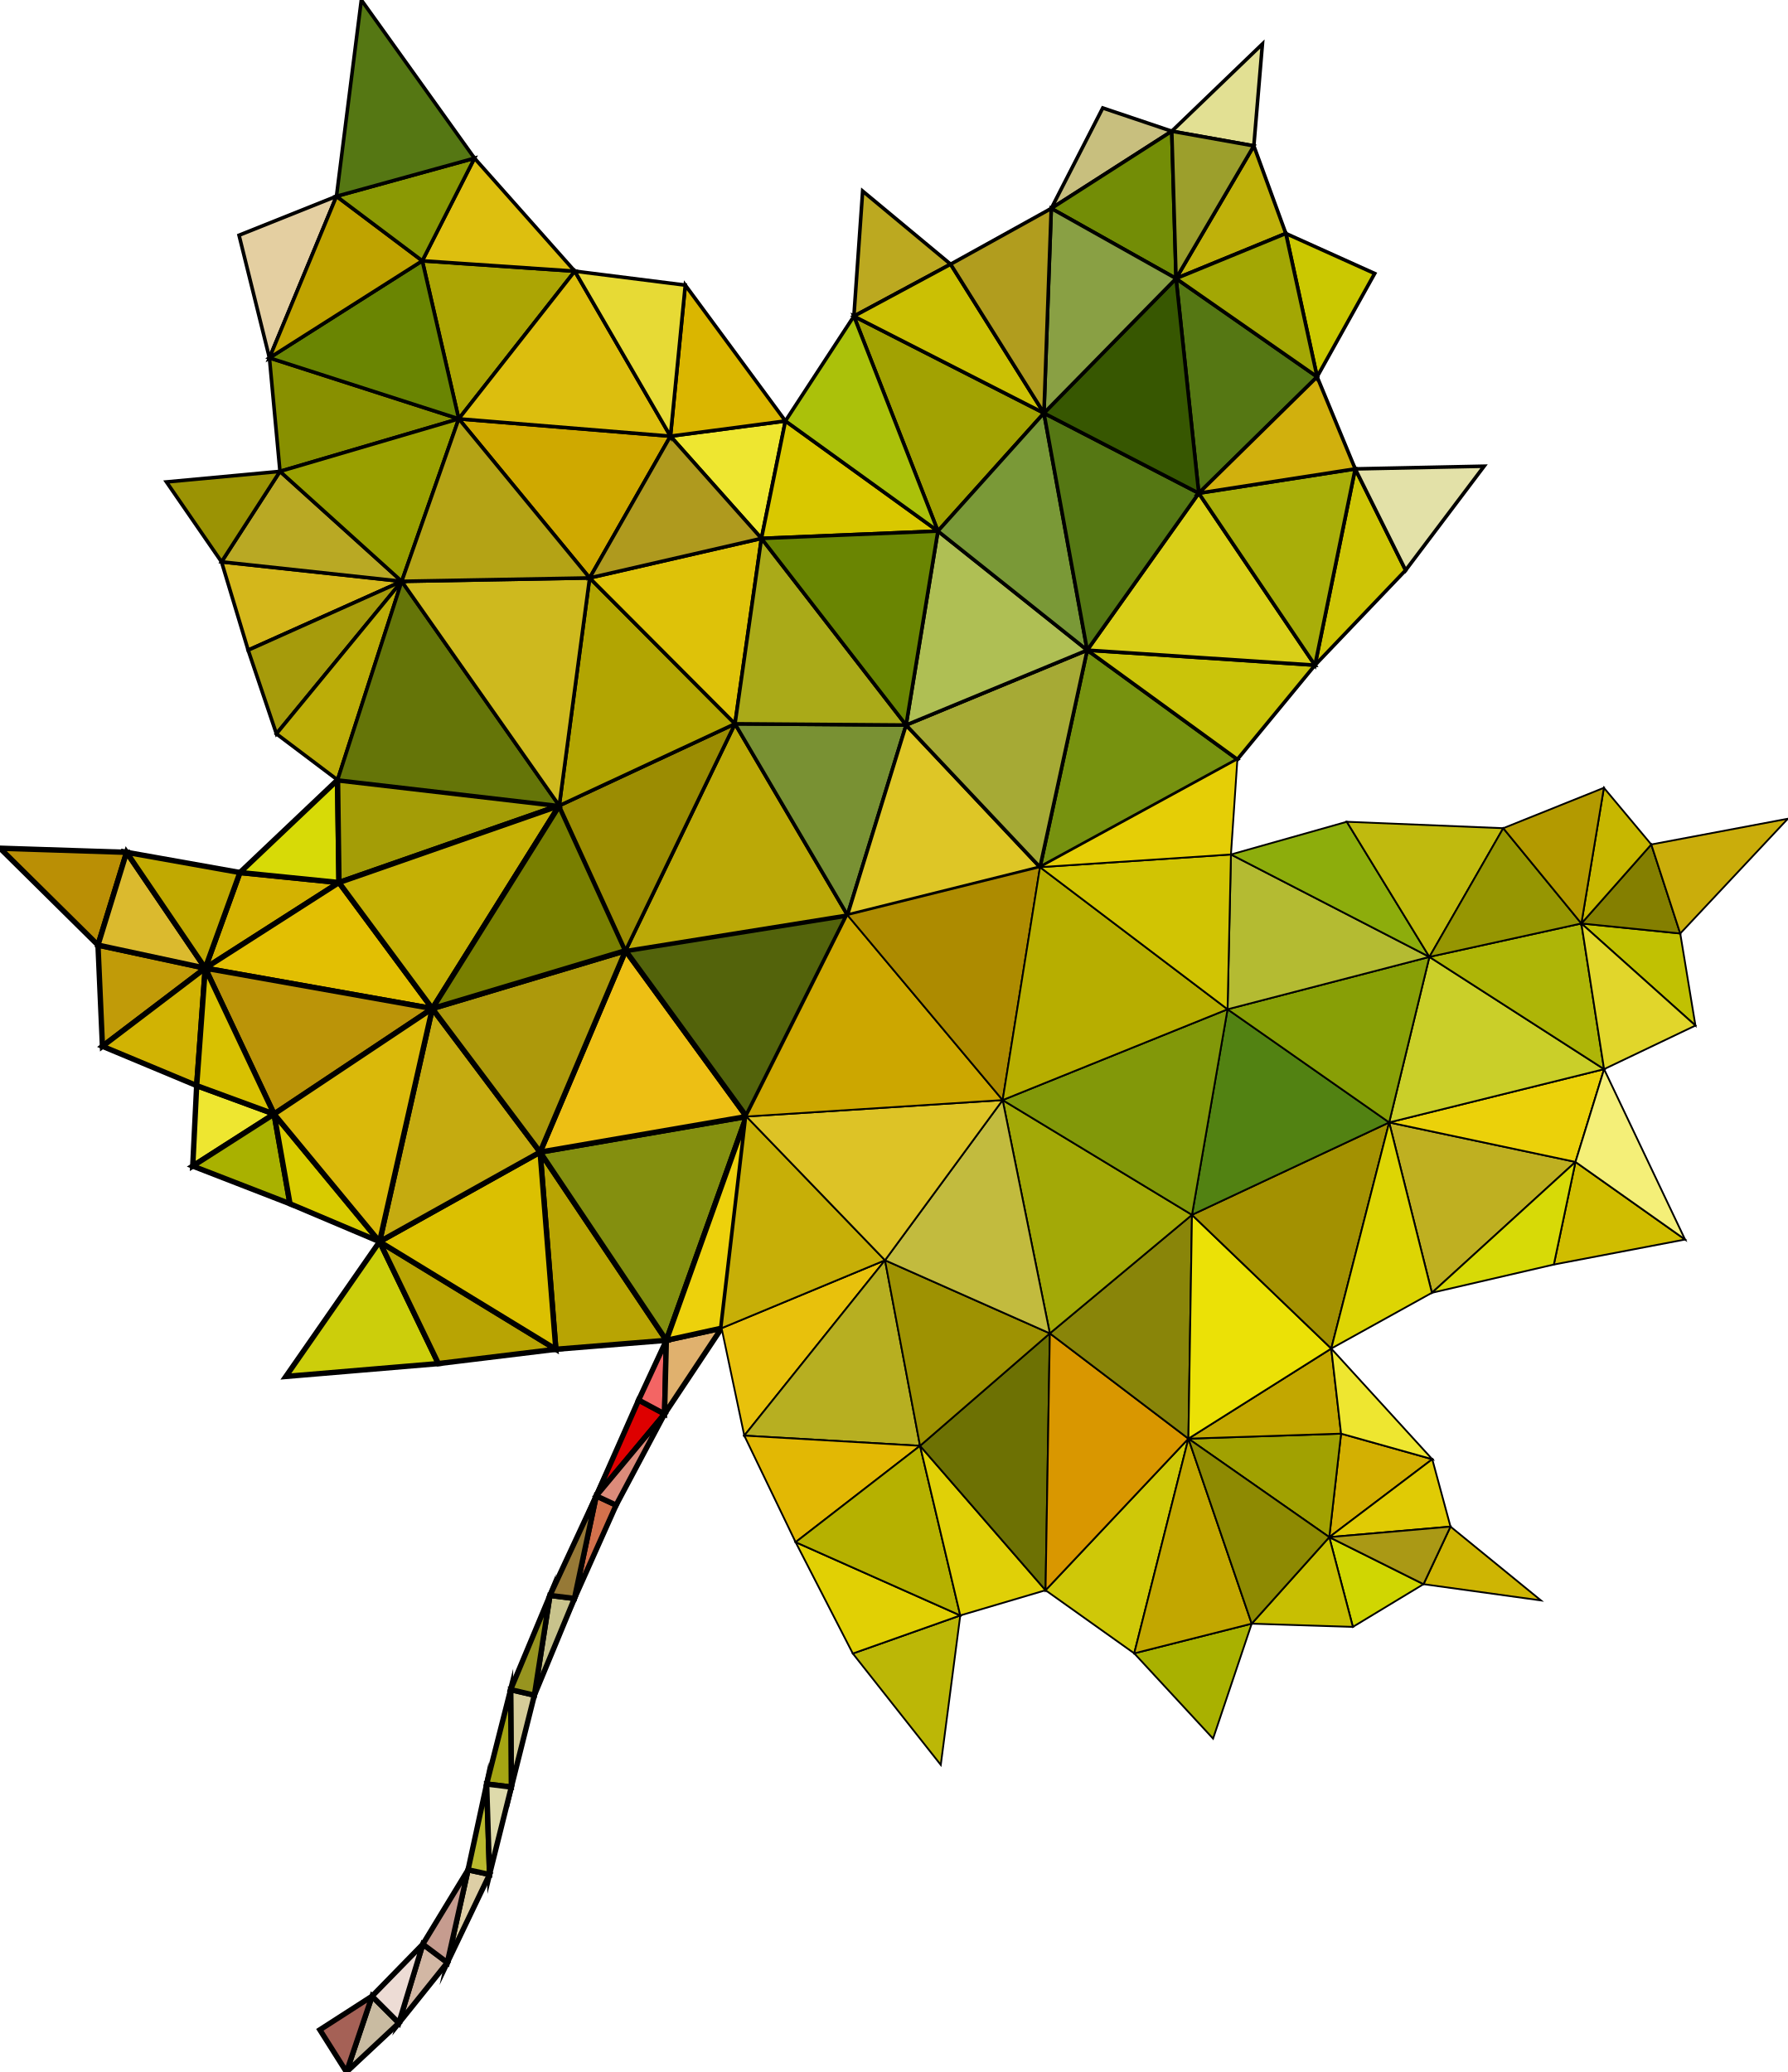
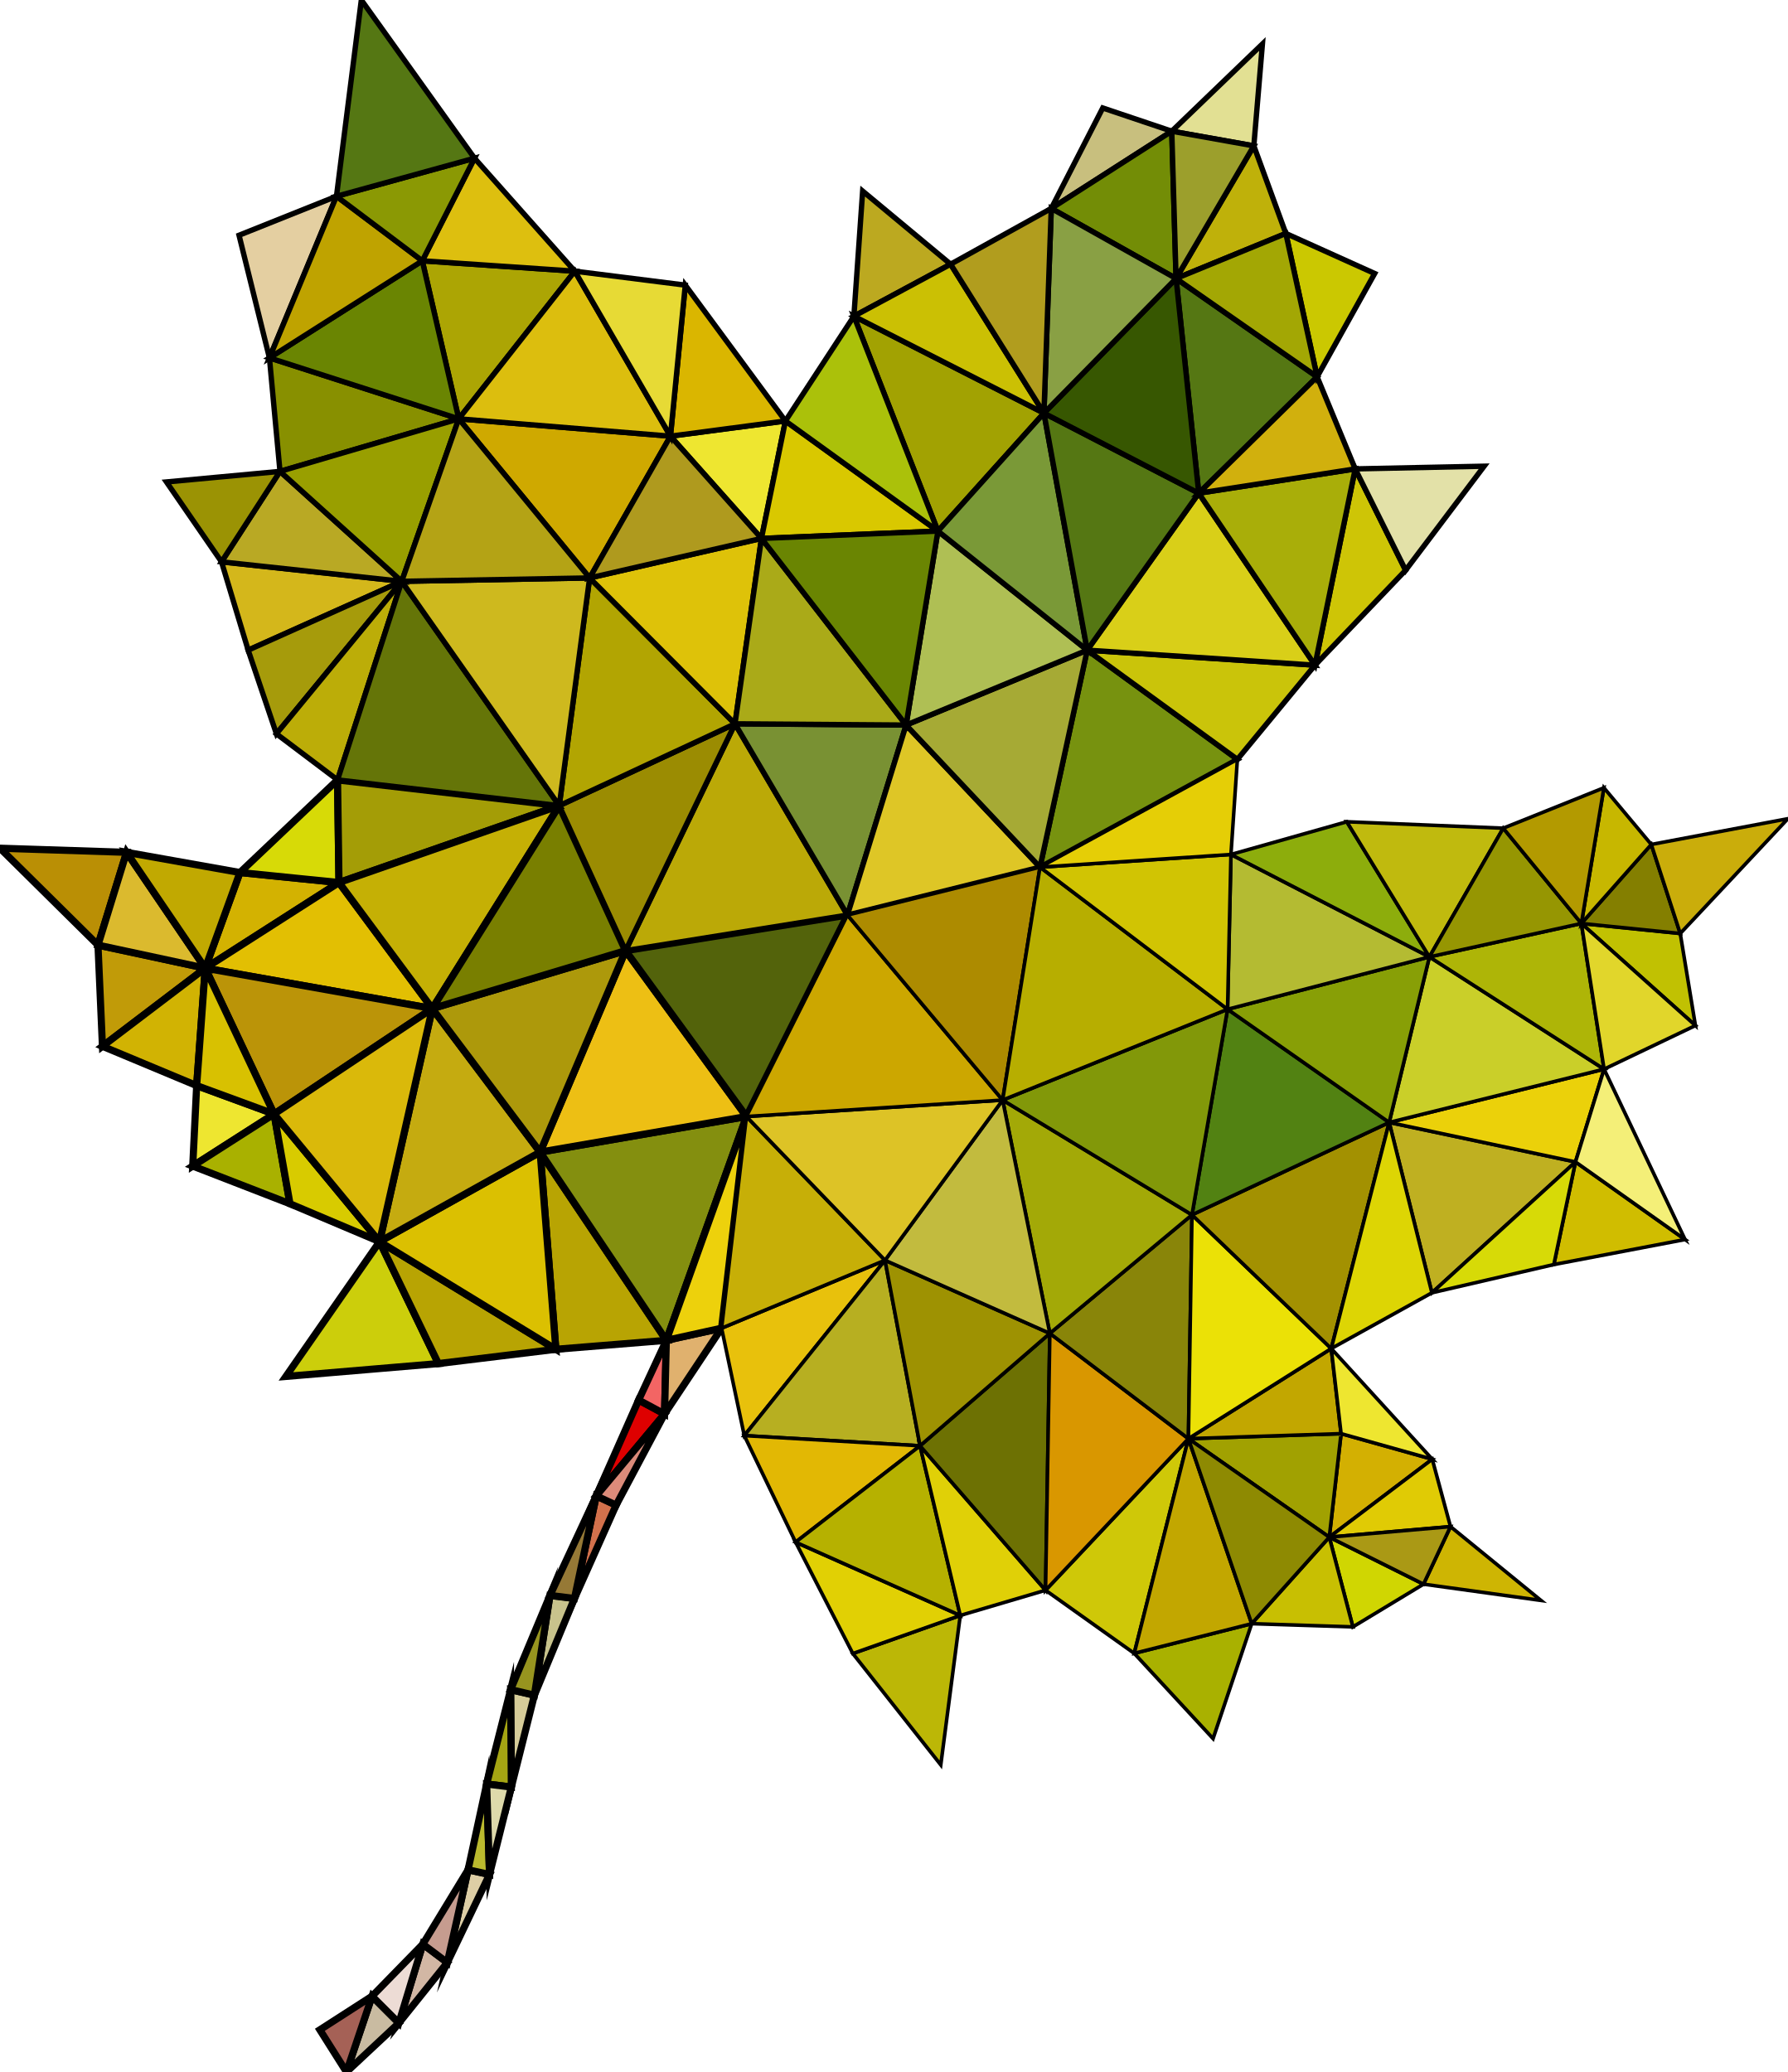
<svg xmlns="http://www.w3.org/2000/svg" version="1.1" baseProfile="tiny" id="图层_1" x="0px" y="0px" viewBox="0 0 1000 1159.1" xml:space="preserve">
  <g>
-     <polygon fill="#D6CC99" stroke="#000000" stroke-width="3" stroke-miterlimit="10" points="286,999.7 298.9,948.3 285.6,945.2  " />
-     <polygon fill="#C9BBA1" stroke="#000000" stroke-width="3" stroke-miterlimit="10" points="193.8,1159.1 223.1,1131.7    208.1,1116.7  " />
-     <polygon fill="#A56156" stroke="#000000" stroke-width="3" stroke-miterlimit="10" points="178.9,1135.5 193.8,1159.1    208.1,1116.7  " />
-     <polygon fill="#D2B7A4" stroke="#000000" stroke-width="3" stroke-miterlimit="10" points="223.1,1131.7 250.2,1097.9    236.5,1087.6  " />
-     <polygon fill="#EDDCD5" stroke="#000000" stroke-width="3" stroke-miterlimit="10" points="208.1,1116.7 223.1,1131.7    236.5,1087.6  " />
-     <polygon fill="#DDCEA5" stroke="#000000" stroke-width="3" stroke-miterlimit="10" points="250.2,1097.9 273.8,1048.6 261.8,1046     " />
-     <polygon fill="#A5A513" stroke="#000000" stroke-width="3" stroke-miterlimit="10" points="272.2,998 286,999.7 285.6,945.2  " />
-     <polygon fill="#C69C8F" stroke="#000000" stroke-width="3" stroke-miterlimit="10" points="236.5,1087.6 250.2,1097.9 261.8,1046     " />
-     <polygon fill="#BBBA2E" stroke="#000000" stroke-width="3" stroke-miterlimit="10" points="261.8,1046 273.8,1048.6 272.2,998  " />
-     <polygon fill="#DEDAAB" stroke="#000000" stroke-width="3" stroke-miterlimit="10" points="273.8,1048.6 286,999.7 272.2,998  " />
-     <polygon fill="#C8C38C" stroke="#000000" stroke-width="3" stroke-miterlimit="10" points="298.9,948.3 321.3,894.2 307.6,892.5     " />
-     <polygon fill="#97941F" stroke="#000000" stroke-width="3" stroke-miterlimit="10" points="285.6,945.2 298.9,948.3 307.6,892.5     " />
-     <polygon fill="#D3714C" stroke="#000000" stroke-width="3" stroke-miterlimit="10" points="321.3,894.2 344.6,842 333.5,836.8  " />
-     <polygon fill="#967936" stroke="#000000" stroke-width="3" stroke-miterlimit="10" points="307.6,892.5 321.3,894.2 333.5,836.8     " />
-     <polygon fill="#DE0000" stroke="#000000" stroke-width="3" stroke-miterlimit="10" points="333.5,836.8 371.7,791 357.2,783.2  " />
-     <polygon fill="#DC8B7A" stroke="#000000" stroke-width="3" stroke-miterlimit="10" points="344.6,842 371.7,791 333.5,836.8  " />
-     <polygon fill="#EEE630" stroke="#000000" stroke-width="3" stroke-miterlimit="10" points="110,607.3 107.8,652.3 153.3,623.2  " />
-     <polygon fill="#F36564" stroke="#000000" stroke-width="3" stroke-miterlimit="10" points="357.2,783.2 371.7,791 372.7,749.8  " />
-     <polygon fill="#CCCE0B" stroke="#000000" stroke-width="3" stroke-miterlimit="10" points="159.9,770 245.2,762.8 212.3,694.6  " />
-     <polygon fill="#B8A403" stroke="#000000" stroke-width="3" stroke-miterlimit="10" points="245.2,762.8 310.9,754.8 212.3,694.6     " />
-     <polygon fill="#E0B16E" stroke="#000000" stroke-width="3" stroke-miterlimit="10" points="371.7,791 403.6,743 372.7,749.8  " />
-     <polygon fill="#C19B08" stroke="#000000" stroke-width="3" stroke-miterlimit="10" points="54.8,528.7 57.3,585.3 114.8,541.6  " />
-     <polygon fill="#D3B201" stroke="#000000" stroke-width="3" stroke-miterlimit="10" points="189.6,493.7 134.2,488.1 114.8,541.6     " />
-     <polygon fill="#A9B100" stroke="#000000" stroke-width="3" stroke-miterlimit="10" points="107.8,652.3 162.2,673.4 153.3,623.2     " />
-     <polygon fill="#E2BF03" stroke="#000000" stroke-width="3" stroke-miterlimit="10" points="114.8,541.6 241.8,564.2 189.6,493.7     " />
-     <polygon fill="#D8CB00" stroke="#000000" stroke-width="3" stroke-miterlimit="10" points="162.2,673.4 212.3,694.6 153.3,623.2     " />
-     <polygon fill="#BB9408" stroke="#000000" stroke-width="3" stroke-miterlimit="10" points="153.3,623.2 241.8,564.2 114.8,541.6     " />
-     <polygon fill="#D1B303" stroke="#000000" stroke-width="3" stroke-miterlimit="10" points="57.3,585.3 110,607.3 114.8,541.6  " />
-     <polygon fill="#B8A403" stroke="#000000" stroke-width="3" stroke-miterlimit="10" points="310.9,754.8 372.7,749.8 302.1,644.5     " />
-     <polygon fill="#DBC001" stroke="#000000" stroke-width="3" stroke-miterlimit="10" points="212.3,694.6 310.9,754.8 302.1,644.5     " />
-     <polygon fill="#C5AB10" stroke="#000000" stroke-width="3" stroke-miterlimit="10" points="241.8,564.2 212.3,694.6 302.1,644.5     " />
-     <polygon fill="#848F0F" stroke="#000000" stroke-width="3" stroke-miterlimit="10" points="302.1,644.5 372.7,749.8 417.5,624.6     " />
-     <polygon fill="#D8C101" stroke="#000000" stroke-width="3" stroke-miterlimit="10" points="114.8,541.6 110,607.3 153.3,623.2  " />
-     <polygon fill="#EDD10C" stroke="#000000" stroke-width="3" stroke-miterlimit="10" points="372.7,749.8 403.6,743 417.5,624.6  " />
-     <polygon fill="#DAB90A" stroke="#000000" stroke-width="3" stroke-miterlimit="10" points="153.3,623.2 212.3,694.6 241.8,564.2     " />
-     <polygon fill="#BA8F05" stroke="#000000" stroke-width="3" stroke-miterlimit="10" points="0,474.5 54.8,528.7 70.8,476.8  " />
-     <polygon fill="#DBBA2E" stroke="#000000" stroke-width="3" stroke-miterlimit="10" points="70.8,476.8 54.8,528.7 114.8,541.6  " />
-     <polygon fill="#D7DA07" stroke="#000000" stroke-width="3" stroke-miterlimit="10" points="188.8,436.3 134.2,488.1 189.6,493.7     " />
-     <polygon fill="#C1A901" stroke="#000000" stroke-width="3" stroke-miterlimit="10" points="134.2,488.1 70.8,476.8 114.8,541.6     " />
-     <polygon fill="#EDBF14" stroke="#000000" stroke-width="3" stroke-miterlimit="10" points="302.1,644.5 417.5,624.6 349.9,531.8     " />
-     <polygon fill="#AD990B" stroke="#000000" stroke-width="3" stroke-miterlimit="10" points="241.8,564.2 302.1,644.5 349.9,531.8     " />
-     <polygon fill="#53630B" stroke="#000000" stroke-width="3" stroke-miterlimit="10" points="349.9,531.8 417.5,624.6 474,511.9  " />
-     <polygon fill="#A49D06" stroke="#000000" stroke-width="3" stroke-miterlimit="10" points="312.8,450.7 188.8,436.3 189.6,493.7     " />
-     <polygon fill="#C5B005" stroke="#000000" stroke-width="3" stroke-miterlimit="10" points="189.6,493.7 241.8,564.2 312.8,450.7     " />
-     <polygon fill="#797F00" stroke="#000000" stroke-width="3" stroke-miterlimit="10" points="312.8,450.7 241.8,564.2 349.9,531.8     " />
+     <polygon fill="#D6CC99" stroke="#000000" stroke-width="4" stroke-miterlimit="10" points="286,999.7 298.9,948.3 285.6,945.2  " />
+     <polygon fill="#C9BBA1" stroke="#000000" stroke-width="4" stroke-miterlimit="10" points="193.8,1159.1 223.1,1131.7    208.1,1116.7  " />
+     <polygon fill="#A56156" stroke="#000000" stroke-width="4" stroke-miterlimit="10" points="178.9,1135.5 193.8,1159.1    208.1,1116.7  " />
+     <polygon fill="#D2B7A4" stroke="#000000" stroke-width="4" stroke-miterlimit="10" points="223.1,1131.7 250.2,1097.9    236.5,1087.6  " />
+     <polygon fill="#EDDCD5" stroke="#000000" stroke-width="4" stroke-miterlimit="10" points="208.1,1116.7 223.1,1131.7    236.5,1087.6  " />
+     <polygon fill="#DDCEA5" stroke="#000000" stroke-width="4" stroke-miterlimit="10" points="250.2,1097.9 273.8,1048.6 261.8,1046     " />
+     <polygon fill="#A5A513" stroke="#000000" stroke-width="4" stroke-miterlimit="10" points="272.2,998 286,999.7 285.6,945.2  " />
+     <polygon fill="#C69C8F" stroke="#000000" stroke-width="4" stroke-miterlimit="10" points="236.5,1087.6 250.2,1097.9 261.8,1046     " />
+     <polygon fill="#BBBA2E" stroke="#000000" stroke-width="4" stroke-miterlimit="10" points="261.8,1046 273.8,1048.6 272.2,998  " />
+     <polygon fill="#DEDAAB" stroke="#000000" stroke-width="4" stroke-miterlimit="10" points="273.8,1048.6 286,999.7 272.2,998  " />
+     <polygon fill="#C8C38C" stroke="#000000" stroke-width="4" stroke-miterlimit="10" points="298.9,948.3 321.3,894.2 307.6,892.5     " />
+     <polygon fill="#97941F" stroke="#000000" stroke-width="4" stroke-miterlimit="10" points="285.6,945.2 298.9,948.3 307.6,892.5     " />
+     <polygon fill="#D3714C" stroke="#000000" stroke-width="4" stroke-miterlimit="10" points="321.3,894.2 344.6,842 333.5,836.8  " />
+     <polygon fill="#967936" stroke="#000000" stroke-width="4" stroke-miterlimit="10" points="307.6,892.5 321.3,894.2 333.5,836.8     " />
+     <polygon fill="#DE0000" stroke="#000000" stroke-width="4" stroke-miterlimit="10" points="333.5,836.8 371.7,791 357.2,783.2  " />
+     <polygon fill="#DC8B7A" stroke="#000000" stroke-width="4" stroke-miterlimit="10" points="344.6,842 371.7,791 333.5,836.8  " />
+     <polygon fill="#EEE630" stroke="#000000" stroke-width="4" stroke-miterlimit="10" points="110,607.3 107.8,652.3 153.3,623.2  " />
+     <polygon fill="#F36564" stroke="#000000" stroke-width="4" stroke-miterlimit="10" points="357.2,783.2 371.7,791 372.7,749.8  " />
+     <polygon fill="#CCCE0B" stroke="#000000" stroke-width="4" stroke-miterlimit="10" points="159.9,770 245.2,762.8 212.3,694.6  " />
+     <polygon fill="#B8A403" stroke="#000000" stroke-width="4" stroke-miterlimit="10" points="245.2,762.8 310.9,754.8 212.3,694.6     " />
+     <polygon fill="#E0B16E" stroke="#000000" stroke-width="4" stroke-miterlimit="10" points="371.7,791 403.6,743 372.7,749.8  " />
+     <polygon fill="#C19B08" stroke="#000000" stroke-width="4" stroke-miterlimit="10" points="54.8,528.7 57.3,585.3 114.8,541.6  " />
+     <polygon fill="#D3B201" stroke="#000000" stroke-width="4" stroke-miterlimit="10" points="189.6,493.7 134.2,488.1 114.8,541.6     " />
+     <polygon fill="#A9B100" stroke="#000000" stroke-width="4" stroke-miterlimit="10" points="107.8,652.3 162.2,673.4 153.3,623.2     " />
+     <polygon fill="#E2BF03" stroke="#000000" stroke-width="4" stroke-miterlimit="10" points="114.8,541.6 241.8,564.2 189.6,493.7     " />
+     <polygon fill="#D8CB00" stroke="#000000" stroke-width="4" stroke-miterlimit="10" points="162.2,673.4 212.3,694.6 153.3,623.2     " />
+     <polygon fill="#BB9408" stroke="#000000" stroke-width="4" stroke-miterlimit="10" points="153.3,623.2 241.8,564.2 114.8,541.6     " />
+     <polygon fill="#D1B303" stroke="#000000" stroke-width="4" stroke-miterlimit="10" points="57.3,585.3 110,607.3 114.8,541.6  " />
+     <polygon fill="#B8A403" stroke="#000000" stroke-width="4" stroke-miterlimit="10" points="310.9,754.8 372.7,749.8 302.1,644.5     " />
+     <polygon fill="#DBC001" stroke="#000000" stroke-width="4" stroke-miterlimit="10" points="212.3,694.6 310.9,754.8 302.1,644.5     " />
+     <polygon fill="#C5AB10" stroke="#000000" stroke-width="4" stroke-miterlimit="10" points="241.8,564.2 212.3,694.6 302.1,644.5     " />
+     <polygon fill="#848F0F" stroke="#000000" stroke-width="4" stroke-miterlimit="10" points="302.1,644.5 372.7,749.8 417.5,624.6     " />
+     <polygon fill="#D8C101" stroke="#000000" stroke-width="4" stroke-miterlimit="10" points="114.8,541.6 110,607.3 153.3,623.2  " />
+     <polygon fill="#EDD10C" stroke="#000000" stroke-width="4" stroke-miterlimit="10" points="372.7,749.8 403.6,743 417.5,624.6  " />
+     <polygon fill="#DAB90A" stroke="#000000" stroke-width="4" stroke-miterlimit="10" points="153.3,623.2 212.3,694.6 241.8,564.2     " />
+     <polygon fill="#BA8F05" stroke="#000000" stroke-width="4" stroke-miterlimit="10" points="0,474.5 54.8,528.7 70.8,476.8  " />
+     <polygon fill="#DBBA2E" stroke="#000000" stroke-width="4" stroke-miterlimit="10" points="70.8,476.8 54.8,528.7 114.8,541.6  " />
+     <polygon fill="#D7DA07" stroke="#000000" stroke-width="4" stroke-miterlimit="10" points="188.8,436.3 134.2,488.1 189.6,493.7     " />
+     <polygon fill="#C1A901" stroke="#000000" stroke-width="4" stroke-miterlimit="10" points="134.2,488.1 70.8,476.8 114.8,541.6     " />
+     <polygon fill="#EDBF14" stroke="#000000" stroke-width="4" stroke-miterlimit="10" points="302.1,644.5 417.5,624.6 349.9,531.8     " />
+     <polygon fill="#AD990B" stroke="#000000" stroke-width="4" stroke-miterlimit="10" points="241.8,564.2 302.1,644.5 349.9,531.8     " />
+     <polygon fill="#53630B" stroke="#000000" stroke-width="4" stroke-miterlimit="10" points="349.9,531.8 417.5,624.6 474,511.9  " />
+     <polygon fill="#A49D06" stroke="#000000" stroke-width="4" stroke-miterlimit="10" points="312.8,450.7 188.8,436.3 189.6,493.7     " />
+     <polygon fill="#C5B005" stroke="#000000" stroke-width="4" stroke-miterlimit="10" points="189.6,493.7 241.8,564.2 312.8,450.7     " />
+     <polygon fill="#797F00" stroke="#000000" stroke-width="4" stroke-miterlimit="10" points="312.8,450.7 241.8,564.2 349.9,531.8     " />
  </g>
  <g>
-     <polygon fill="#E2E093" stroke="#000000" stroke-width="2" stroke-miterlimit="10" points="706.1,24.6 655.4,73.4 701.3,81.6  " />
-     <polygon fill="#BFB10A" stroke="#000000" stroke-width="2" stroke-miterlimit="10" points="719.2,130.6 701.3,81.6 657.8,155.8     " />
-     <polygon fill="#C8BF7E" stroke="#000000" stroke-width="2" stroke-miterlimit="10" points="616.8,60.4 588,116.6 655.4,73.4  " />
-     <polygon fill="#77920F" stroke="#000000" stroke-width="2" stroke-miterlimit="10" points="581.7,485.1 692.1,424.8 608.1,363.7     " />
-     <polygon fill="#D4B71B" stroke="#000000" stroke-width="2" stroke-miterlimit="10" points="123.9,314.3 138.8,363.7 224.7,325.2     " />
-     <polygon fill="#ACA504" stroke="#000000" stroke-width="2" stroke-miterlimit="10" points="256.6,234.3 321.5,151.7 236.2,145.9     " />
-     <polygon fill="#BBA907" stroke="#000000" stroke-width="2" stroke-miterlimit="10" points="349.9,531.8 474,511.9 411.1,404.9  " />
-     <polygon fill="#9B8C02" stroke="#000000" stroke-width="2" stroke-miterlimit="10" points="411.1,404.9 312.8,450.7 349.9,531.8     " />
-     <polygon fill="#A69B0B" stroke="#000000" stroke-width="2" stroke-miterlimit="10" points="138.8,363.7 154.6,410.5 224.7,325.2     " />
-     <polygon fill="#BCAD08" stroke="#000000" stroke-width="2" stroke-miterlimit="10" points="154.6,410.5 188.8,436.3 224.7,325.2     " />
-     <polygon fill="#657508" stroke="#000000" stroke-width="2" stroke-miterlimit="10" points="224.7,325.2 188.8,436.3 312.8,450.7     " />
-     <polygon fill="#CAC40A" stroke="#000000" stroke-width="2" stroke-miterlimit="10" points="692.1,424.8 735.5,372.1 608.1,363.7     " />
-     <polygon fill="#799133" stroke="#000000" stroke-width="2" stroke-miterlimit="10" points="411.1,404.9 474,511.9 506.8,405.6  " />
-     <polygon fill="#738D06" stroke="#000000" stroke-width="2" stroke-miterlimit="10" points="655.4,73.4 588,116.6 657.8,155.8  " />
-     <polygon fill="#889000" stroke="#000000" stroke-width="2" stroke-miterlimit="10" points="150.7,200.2 156.6,263.7 256.6,234.3     " />
-     <polygon fill="#DEC626" stroke="#000000" stroke-width="2" stroke-miterlimit="10" points="474,511.9 581.7,485.1 506.8,405.6  " />
-     <polygon fill="#B2A502" stroke="#000000" stroke-width="2" stroke-miterlimit="10" points="329.8,323.3 312.8,450.7 411.1,404.9     " />
-     <polygon fill="#CEB91E" stroke="#000000" stroke-width="2" stroke-miterlimit="10" points="224.7,325.2 312.8,450.7 329.8,323.3     " />
-     <polygon fill="#DEC209" stroke="#000000" stroke-width="2" stroke-miterlimit="10" points="411.1,404.9 425.9,301.2 329.8,323.3     " />
-     <polygon fill="#B9A924" stroke="#000000" stroke-width="2" stroke-miterlimit="10" points="156.6,263.7 123.9,314.3 224.7,325.2     " />
-     <polygon fill="#9B9304" stroke="#000000" stroke-width="2" stroke-miterlimit="10" points="93.1,269.6 123.9,314.3 156.6,263.7     " />
-     <polygon fill="#A6AA35" stroke="#000000" stroke-width="2" stroke-miterlimit="10" points="581.7,485.1 608.1,363.7 506.8,405.6     " />
-     <polygon fill="#999F00" stroke="#000000" stroke-width="2" stroke-miterlimit="10" points="256.6,234.3 156.6,263.7 224.7,325.2     " />
-     <polygon fill="#CFA900" stroke="#000000" stroke-width="2" stroke-miterlimit="10" points="375,244 256.6,234.3 329.8,323.3  " />
-     <polygon fill="#BCA920" stroke="#000000" stroke-width="2" stroke-miterlimit="10" points="482.5,106.9 477.6,176.9 531.7,147.8     " />
-     <polygon fill="#AAAA18" stroke="#000000" stroke-width="2" stroke-miterlimit="10" points="506.8,405.6 425.9,301.2 411.1,404.9     " />
-     <polygon fill="#EEE630" stroke="#000000" stroke-width="2" stroke-miterlimit="10" points="425.9,301.2 439.3,235.5 375,244  " />
-     <polygon fill="#D9C800" stroke="#000000" stroke-width="2" stroke-miterlimit="10" points="524.6,297.1 439.3,235.5 425.9,301.2     " />
-     <polygon fill="#B4A315" stroke="#000000" stroke-width="2" stroke-miterlimit="10" points="256.6,234.3 224.7,325.2 329.8,323.3     " />
-     <polygon fill="#6A8502" stroke="#000000" stroke-width="2" stroke-miterlimit="10" points="236.2,145.9 150.7,200.2 256.6,234.3     " />
-     <polygon fill="#9C9F2C" stroke="#000000" stroke-width="2" stroke-miterlimit="10" points="701.3,81.6 655.4,73.4 657.8,155.8  " />
-     <polygon fill="#AFBF54" stroke="#000000" stroke-width="2" stroke-miterlimit="10" points="608.1,363.7 524.6,297.1 506.8,405.6     " />
-     <polygon fill="#6A8502" stroke="#000000" stroke-width="2" stroke-miterlimit="10" points="524.6,297.1 425.9,301.2 506.8,405.6     " />
-     <polygon fill="#AF9A1E" stroke="#000000" stroke-width="2" stroke-miterlimit="10" points="425.9,301.2 375,244 329.8,323.3  " />
-     <polygon fill="#557713" stroke="#000000" stroke-width="2" stroke-miterlimit="10" points="670.5,275.9 736.7,210.8 657.8,155.8     " />
-     <polygon fill="#DDBF0F" stroke="#000000" stroke-width="2" stroke-miterlimit="10" points="321.5,151.7 265.4,88.5 236.2,145.9     " />
-     <polygon fill="#D9CF18" stroke="#000000" stroke-width="2" stroke-miterlimit="10" points="608.1,363.7 735.5,372.1 670.5,275.9     " />
-     <polygon fill="#DCBE0E" stroke="#000000" stroke-width="2" stroke-miterlimit="10" points="375,244 321.5,151.7 256.6,234.3  " />
-     <polygon fill="#E4CFA1" stroke="#000000" stroke-width="2" stroke-miterlimit="10" points="133.7,131.6 150.7,200.2 188.2,109.8     " />
-     <polygon fill="#BFA300" stroke="#000000" stroke-width="2" stroke-miterlimit="10" points="188.2,109.8 150.7,200.2 236.2,145.9     " />
-     <polygon fill="#8B9904" stroke="#000000" stroke-width="2" stroke-miterlimit="10" points="265.4,88.5 188.2,109.8 236.2,145.9     " />
-     <polygon fill="#A2A202" stroke="#000000" stroke-width="2" stroke-miterlimit="10" points="583.9,231.1 477.6,176.9 524.6,297.1     " />
-     <polygon fill="#7A9937" stroke="#000000" stroke-width="2" stroke-miterlimit="10" points="583.9,231.1 524.6,297.1 608.1,363.7     " />
-     <polygon fill="#557713" stroke="#000000" stroke-width="2" stroke-miterlimit="10" points="670.5,275.9 583.9,231.1 608.1,363.7     " />
-     <polygon fill="#ABC10A" stroke="#000000" stroke-width="2" stroke-miterlimit="10" points="477.6,176.9 439.3,235.5 524.6,297.1     " />
-     <polygon fill="#DAB600" stroke="#000000" stroke-width="2" stroke-miterlimit="10" points="439.3,235.5 383.3,159.5 375,244  " />
-     <polygon fill="#E7DA35" stroke="#000000" stroke-width="2" stroke-miterlimit="10" points="383.3,159.5 321.5,151.7 375,244  " />
-     <polygon fill="#375701" stroke="#000000" stroke-width="2" stroke-miterlimit="10" points="657.8,155.8 583.9,231.1 670.5,275.9     " />
-     <polygon fill="#CEC506" stroke="#000000" stroke-width="2" stroke-miterlimit="10" points="786.2,319 758,262.3 735.5,372.1  " />
-     <polygon fill="#A9AE09" stroke="#000000" stroke-width="2" stroke-miterlimit="10" points="735.5,372.1 758,262.3 670.5,275.9  " />
-     <polygon fill="#E3E1A8" stroke="#000000" stroke-width="2" stroke-miterlimit="10" points="830.1,260.8 758,262.3 786.2,319  " />
-     <polygon fill="#D1B00D" stroke="#000000" stroke-width="2" stroke-miterlimit="10" points="758,262.3 736.7,210.8 670.5,275.9  " />
-     <polygon fill="#CBC004" stroke="#000000" stroke-width="2" stroke-miterlimit="10" points="531.7,147.8 477.6,176.9 583.9,231.1     " />
-     <polygon fill="#CBC801" stroke="#000000" stroke-width="2" stroke-miterlimit="10" points="768.9,153 719.2,130.6 736.7,210.8  " />
-     <polygon fill="#A3A704" stroke="#000000" stroke-width="2" stroke-miterlimit="10" points="736.7,210.8 719.2,130.6 657.8,155.8     " />
-     <polygon fill="#557713" stroke="#000000" stroke-width="2" stroke-miterlimit="10" points="202.1,0 188.2,109.8 265.4,88.5  " />
-     <polygon fill="#89A044" stroke="#000000" stroke-width="2" stroke-miterlimit="10" points="657.8,155.8 588,116.6 583.9,231.1  " />
-     <polygon fill="#B19D1E" stroke="#000000" stroke-width="2" stroke-miterlimit="10" points="588,116.6 531.7,147.8 583.9,231.1  " />
+     <polygon fill="#E2E093" stroke="#000000" stroke-width="3" stroke-miterlimit="10" points="706.1,24.6 655.4,73.4 701.3,81.6  " />
+     <polygon fill="#BFB10A" stroke="#000000" stroke-width="3" stroke-miterlimit="10" points="719.2,130.6 701.3,81.6 657.8,155.8     " />
+     <polygon fill="#C8BF7E" stroke="#000000" stroke-width="3" stroke-miterlimit="10" points="616.8,60.4 588,116.6 655.4,73.4  " />
+     <polygon fill="#77920F" stroke="#000000" stroke-width="3" stroke-miterlimit="10" points="581.7,485.1 692.1,424.8 608.1,363.7     " />
+     <polygon fill="#D4B71B" stroke="#000000" stroke-width="3" stroke-miterlimit="10" points="123.9,314.3 138.8,363.7 224.7,325.2     " />
+     <polygon fill="#ACA504" stroke="#000000" stroke-width="3" stroke-miterlimit="10" points="256.6,234.3 321.5,151.7 236.2,145.9     " />
+     <polygon fill="#BBA907" stroke="#000000" stroke-width="3" stroke-miterlimit="10" points="349.9,531.8 474,511.9 411.1,404.9  " />
+     <polygon fill="#9B8C02" stroke="#000000" stroke-width="3" stroke-miterlimit="10" points="411.1,404.9 312.8,450.7 349.9,531.8     " />
+     <polygon fill="#A69B0B" stroke="#000000" stroke-width="3" stroke-miterlimit="10" points="138.8,363.7 154.6,410.5 224.7,325.2     " />
+     <polygon fill="#BCAD08" stroke="#000000" stroke-width="3" stroke-miterlimit="10" points="154.6,410.5 188.8,436.3 224.7,325.2     " />
+     <polygon fill="#657508" stroke="#000000" stroke-width="3" stroke-miterlimit="10" points="224.7,325.2 188.8,436.3 312.8,450.7     " />
+     <polygon fill="#CAC40A" stroke="#000000" stroke-width="3" stroke-miterlimit="10" points="692.1,424.8 735.5,372.1 608.1,363.7     " />
+     <polygon fill="#799133" stroke="#000000" stroke-width="3" stroke-miterlimit="10" points="411.1,404.9 474,511.9 506.8,405.6  " />
+     <polygon fill="#738D06" stroke="#000000" stroke-width="3" stroke-miterlimit="10" points="655.4,73.4 588,116.6 657.8,155.8  " />
+     <polygon fill="#889000" stroke="#000000" stroke-width="3" stroke-miterlimit="10" points="150.7,200.2 156.6,263.7 256.6,234.3     " />
+     <polygon fill="#DEC626" stroke="#000000" stroke-width="3" stroke-miterlimit="10" points="474,511.9 581.7,485.1 506.8,405.6  " />
+     <polygon fill="#B2A502" stroke="#000000" stroke-width="3" stroke-miterlimit="10" points="329.8,323.3 312.8,450.7 411.1,404.9     " />
+     <polygon fill="#CEB91E" stroke="#000000" stroke-width="3" stroke-miterlimit="10" points="224.7,325.2 312.8,450.7 329.8,323.3     " />
+     <polygon fill="#DEC209" stroke="#000000" stroke-width="3" stroke-miterlimit="10" points="411.1,404.9 425.9,301.2 329.8,323.3     " />
+     <polygon fill="#B9A924" stroke="#000000" stroke-width="3" stroke-miterlimit="10" points="156.6,263.7 123.9,314.3 224.7,325.2     " />
+     <polygon fill="#9B9304" stroke="#000000" stroke-width="3" stroke-miterlimit="10" points="93.1,269.6 123.9,314.3 156.6,263.7     " />
+     <polygon fill="#A6AA35" stroke="#000000" stroke-width="3" stroke-miterlimit="10" points="581.7,485.1 608.1,363.7 506.8,405.6     " />
+     <polygon fill="#999F00" stroke="#000000" stroke-width="3" stroke-miterlimit="10" points="256.6,234.3 156.6,263.7 224.7,325.2     " />
+     <polygon fill="#CFA900" stroke="#000000" stroke-width="3" stroke-miterlimit="10" points="375,244 256.6,234.3 329.8,323.3  " />
+     <polygon fill="#BCA920" stroke="#000000" stroke-width="3" stroke-miterlimit="10" points="482.5,106.9 477.6,176.9 531.7,147.8     " />
+     <polygon fill="#AAAA18" stroke="#000000" stroke-width="3" stroke-miterlimit="10" points="506.8,405.6 425.9,301.2 411.1,404.9     " />
+     <polygon fill="#EEE630" stroke="#000000" stroke-width="3" stroke-miterlimit="10" points="425.9,301.2 439.3,235.5 375,244  " />
+     <polygon fill="#D9C800" stroke="#000000" stroke-width="3" stroke-miterlimit="10" points="524.6,297.1 439.3,235.5 425.9,301.2     " />
+     <polygon fill="#B4A315" stroke="#000000" stroke-width="3" stroke-miterlimit="10" points="256.6,234.3 224.7,325.2 329.8,323.3     " />
+     <polygon fill="#6A8502" stroke="#000000" stroke-width="3" stroke-miterlimit="10" points="236.2,145.9 150.7,200.2 256.6,234.3     " />
+     <polygon fill="#9C9F2C" stroke="#000000" stroke-width="3" stroke-miterlimit="10" points="701.3,81.6 655.4,73.4 657.8,155.8  " />
+     <polygon fill="#AFBF54" stroke="#000000" stroke-width="3" stroke-miterlimit="10" points="608.1,363.7 524.6,297.1 506.8,405.6     " />
+     <polygon fill="#6A8502" stroke="#000000" stroke-width="3" stroke-miterlimit="10" points="524.6,297.1 425.9,301.2 506.8,405.6     " />
+     <polygon fill="#AF9A1E" stroke="#000000" stroke-width="3" stroke-miterlimit="10" points="425.9,301.2 375,244 329.8,323.3  " />
+     <polygon fill="#557713" stroke="#000000" stroke-width="3" stroke-miterlimit="10" points="670.5,275.9 736.7,210.8 657.8,155.8     " />
+     <polygon fill="#DDBF0F" stroke="#000000" stroke-width="3" stroke-miterlimit="10" points="321.5,151.7 265.4,88.5 236.2,145.9     " />
+     <polygon fill="#D9CF18" stroke="#000000" stroke-width="3" stroke-miterlimit="10" points="608.1,363.7 735.5,372.1 670.5,275.9     " />
+     <polygon fill="#DCBE0E" stroke="#000000" stroke-width="3" stroke-miterlimit="10" points="375,244 321.5,151.7 256.6,234.3  " />
+     <polygon fill="#E4CFA1" stroke="#000000" stroke-width="3" stroke-miterlimit="10" points="133.7,131.6 150.7,200.2 188.2,109.8     " />
+     <polygon fill="#BFA300" stroke="#000000" stroke-width="3" stroke-miterlimit="10" points="188.2,109.8 150.7,200.2 236.2,145.9     " />
+     <polygon fill="#8B9904" stroke="#000000" stroke-width="3" stroke-miterlimit="10" points="265.4,88.5 188.2,109.8 236.2,145.9     " />
+     <polygon fill="#A2A202" stroke="#000000" stroke-width="3" stroke-miterlimit="10" points="583.9,231.1 477.6,176.9 524.6,297.1     " />
+     <polygon fill="#7A9937" stroke="#000000" stroke-width="3" stroke-miterlimit="10" points="583.9,231.1 524.6,297.1 608.1,363.7     " />
+     <polygon fill="#557713" stroke="#000000" stroke-width="3" stroke-miterlimit="10" points="670.5,275.9 583.9,231.1 608.1,363.7     " />
+     <polygon fill="#ABC10A" stroke="#000000" stroke-width="3" stroke-miterlimit="10" points="477.6,176.9 439.3,235.5 524.6,297.1     " />
+     <polygon fill="#DAB600" stroke="#000000" stroke-width="3" stroke-miterlimit="10" points="439.3,235.5 383.3,159.5 375,244  " />
+     <polygon fill="#E7DA35" stroke="#000000" stroke-width="3" stroke-miterlimit="10" points="383.3,159.5 321.5,151.7 375,244  " />
+     <polygon fill="#375701" stroke="#000000" stroke-width="3" stroke-miterlimit="10" points="657.8,155.8 583.9,231.1 670.5,275.9     " />
+     <polygon fill="#CEC506" stroke="#000000" stroke-width="3" stroke-miterlimit="10" points="786.2,319 758,262.3 735.5,372.1  " />
+     <polygon fill="#A9AE09" stroke="#000000" stroke-width="3" stroke-miterlimit="10" points="735.5,372.1 758,262.3 670.5,275.9  " />
+     <polygon fill="#E3E1A8" stroke="#000000" stroke-width="3" stroke-miterlimit="10" points="830.1,260.8 758,262.3 786.2,319  " />
+     <polygon fill="#D1B00D" stroke="#000000" stroke-width="3" stroke-miterlimit="10" points="758,262.3 736.7,210.8 670.5,275.9  " />
+     <polygon fill="#CBC004" stroke="#000000" stroke-width="3" stroke-miterlimit="10" points="531.7,147.8 477.6,176.9 583.9,231.1     " />
+     <polygon fill="#CBC801" stroke="#000000" stroke-width="3" stroke-miterlimit="10" points="768.9,153 719.2,130.6 736.7,210.8  " />
+     <polygon fill="#A3A704" stroke="#000000" stroke-width="3" stroke-miterlimit="10" points="736.7,210.8 719.2,130.6 657.8,155.8     " />
+     <polygon fill="#557713" stroke="#000000" stroke-width="3" stroke-miterlimit="10" points="202.1,0 188.2,109.8 265.4,88.5  " />
+     <polygon fill="#89A044" stroke="#000000" stroke-width="3" stroke-miterlimit="10" points="657.8,155.8 588,116.6 583.9,231.1  " />
+     <polygon fill="#B19D1E" stroke="#000000" stroke-width="3" stroke-miterlimit="10" points="588,116.6 531.7,147.8 583.9,231.1  " />
  </g>
  <g>
-     <polygon fill="#A9B100" stroke="#000000" stroke-miterlimit="10" points="678.5,972.6 700.1,908.3 634.4,924.9  " />
-     <polygon fill="#BCB706" stroke="#000000" stroke-miterlimit="10" points="526.2,987.3 537.1,903.7 477,925  " />
-     <polygon fill="#E1D004" stroke="#000000" stroke-miterlimit="10" points="477,925 537.1,903.7 445,862.7  " />
-     <polygon fill="#E8C10C" stroke="#000000" stroke-miterlimit="10" points="403.6,743 416.3,803.1 495,705  " />
-     <polygon fill="#B7AF21" stroke="#000000" stroke-miterlimit="10" points="495,705 416.3,803.1 514.6,808.8  " />
-     <polygon fill="#D0D602" stroke="#000000" stroke-miterlimit="10" points="756.7,910.1 796.2,886.2 743.5,859.9  " />
-     <polygon fill="#E2B804" stroke="#000000" stroke-miterlimit="10" points="416.3,803.1 445,862.7 514.6,808.8  " />
-     <polygon fill="#B6B100" stroke="#000000" stroke-miterlimit="10" points="445,862.7 537.1,903.7 514.6,808.8  " />
-     <polygon fill="#E0D007" stroke="#000000" stroke-miterlimit="10" points="537.1,903.7 584.8,889.6 514.6,808.8  " />
-     <polygon fill="#D3B002" stroke="#000000" stroke-miterlimit="10" points="743.5,859.9 801.1,816.3 750.1,802  " />
-     <polygon fill="#C8BF02" stroke="#000000" stroke-miterlimit="10" points="700.1,908.3 756.7,910.1 743.5,859.9  " />
-     <polygon fill="#E0CB05" stroke="#000000" stroke-miterlimit="10" points="811.3,854 801.1,816.3 743.5,859.9  " />
-     <polygon fill="#CEB503" stroke="#000000" stroke-miterlimit="10" points="861.9,895.3 811.3,854 796.2,886.2  " />
-     <polygon fill="#AA9915" stroke="#000000" stroke-miterlimit="10" points="796.2,886.2 811.3,854 743.5,859.9  " />
-     <polygon fill="#CFC808" stroke="#000000" stroke-miterlimit="10" points="584.8,889.6 634.4,924.9 664.7,804.8  " />
-     <polygon fill="#C2A700" stroke="#000000" stroke-miterlimit="10" points="634.4,924.9 700.1,908.3 664.7,804.8  " />
-     <polygon fill="#A1A101" stroke="#000000" stroke-miterlimit="10" points="750.1,802 664.7,804.8 743.5,859.9  " />
-     <polygon fill="#8E8A02" stroke="#000000" stroke-miterlimit="10" points="664.7,804.8 700.1,908.3 743.5,859.9  " />
-     <polygon fill="#C2A700" stroke="#000000" stroke-miterlimit="10" points="750.1,802 744.6,754.4 664.7,804.8  " />
-     <polygon fill="#6D7103" stroke="#000000" stroke-miterlimit="10" points="514.6,808.8 584.8,889.6 587.2,745.9  " />
-     <polygon fill="#D99700" stroke="#000000" stroke-miterlimit="10" points="587.2,745.9 584.8,889.6 664.7,804.8  " />
-     <polygon fill="#D0BD00" stroke="#000000" stroke-miterlimit="10" points="869.1,707.4 942.5,693.4 881.2,650  " />
-     <polygon fill="#EEE630" stroke="#000000" stroke-miterlimit="10" points="801.1,816.3 744.6,754.4 750.1,802  " />
-     <polygon fill="#9E9202" stroke="#000000" stroke-miterlimit="10" points="514.6,808.8 587.2,745.9 495,705  " />
-     <polygon fill="#BFB021" stroke="#000000" stroke-miterlimit="10" points="777,627.9 800.9,723.2 881.2,650  " />
-     <polygon fill="#C7AF07" stroke="#000000" stroke-miterlimit="10" points="417.5,624.6 403.6,743 495,705  " />
-     <polygon fill="#898509" stroke="#000000" stroke-miterlimit="10" points="664.7,804.8 666.7,679.6 587.2,745.9  " />
-     <polygon fill="#EBE106" stroke="#000000" stroke-miterlimit="10" points="664.7,804.8 744.6,754.4 666.7,679.6  " />
-     <polygon fill="#D7DA07" stroke="#000000" stroke-miterlimit="10" points="800.9,723.2 869.1,707.4 881.2,650  " />
-     <polygon fill="#A3A907" stroke="#000000" stroke-miterlimit="10" points="587.2,745.9 666.7,679.6 560.8,615.4  " />
-     <polygon fill="#C2BB3E" stroke="#000000" stroke-miterlimit="10" points="495,705 587.2,745.9 560.8,615.4  " />
-     <polygon fill="#DDC326" stroke="#000000" stroke-miterlimit="10" points="417.5,624.6 495,705 560.8,615.4  " />
-     <polygon fill="#EBD10A" stroke="#000000" stroke-miterlimit="10" points="881.2,650 897.2,598.1 777,627.9  " />
-     <polygon fill="#A39101" stroke="#000000" stroke-miterlimit="10" points="666.7,679.6 744.6,754.4 777,627.9  " />
-     <polygon fill="#DDD504" stroke="#000000" stroke-miterlimit="10" points="744.6,754.4 800.9,723.2 777,627.9  " />
-     <polygon fill="#528212" stroke="#000000" stroke-miterlimit="10" points="666.7,679.6 777,627.9 686.6,564.6  " />
-     <polygon fill="#829809" stroke="#000000" stroke-miterlimit="10" points="560.8,615.4 666.7,679.6 686.6,564.6  " />
-     <polygon fill="#CCA700" stroke="#000000" stroke-miterlimit="10" points="474,511.9 417.5,624.6 560.8,615.4  " />
-     <polygon fill="#F4EF78" stroke="#000000" stroke-miterlimit="10" points="942.5,693.4 897.2,598.1 881.2,650  " />
-     <polygon fill="#C1C102" stroke="#000000" stroke-miterlimit="10" points="948.3,573.7 939.8,522.2 884.5,516.6  " />
-     <polygon fill="#CACF29" stroke="#000000" stroke-miterlimit="10" points="777,627.9 897.2,598.1 799.5,535.3  " />
-     <polygon fill="#AD8B00" stroke="#000000" stroke-miterlimit="10" points="560.8,615.4 581.7,485.1 474,511.9  " />
-     <polygon fill="#B7AE00" stroke="#000000" stroke-miterlimit="10" points="686.6,564.6 581.7,485.1 560.8,615.4  " />
-     <polygon fill="#889F06" stroke="#000000" stroke-miterlimit="10" points="777,627.9 799.5,535.3 686.6,564.6  " />
-     <polygon fill="#B4BB32" stroke="#000000" stroke-miterlimit="10" points="799.5,535.3 688.5,478 686.6,564.6  " />
-     <polygon fill="#D1C403" stroke="#000000" stroke-miterlimit="10" points="686.6,564.6 688.5,478 581.7,485.1  " />
-     <polygon fill="#AEB507" stroke="#000000" stroke-miterlimit="10" points="799.5,535.3 897.2,598.1 884.5,516.6  " />
-     <polygon fill="#E1D62B" stroke="#000000" stroke-miterlimit="10" points="884.5,516.6 897.2,598.1 948.3,573.7  " />
-     <polygon fill="#847F00" stroke="#000000" stroke-miterlimit="10" points="939.8,522.2 923.6,472.4 884.5,516.6  " />
-     <polygon fill="#8DAD0C" stroke="#000000" stroke-miterlimit="10" points="753.3,459.7 688.5,478 799.5,535.3  " />
-     <polygon fill="#E5CE06" stroke="#000000" stroke-miterlimit="10" points="688.5,478 692.1,424.8 581.7,485.1  " />
-     <polygon fill="#C0BA0E" stroke="#000000" stroke-miterlimit="10" points="840.8,463.3 753.3,459.7 799.5,535.3  " />
-     <polygon fill="#C7B700" stroke="#000000" stroke-miterlimit="10" points="923.6,472.4 897.1,440.7 884.5,516.6  " />
-     <polygon fill="#969602" stroke="#000000" stroke-miterlimit="10" points="884.5,516.6 840.8,463.3 799.5,535.3  " />
-     <polygon fill="#B39A00" stroke="#000000" stroke-miterlimit="10" points="897.1,440.7 840.8,463.3 884.5,516.6  " />
-     <polygon fill="#CAAD0B" stroke="#000000" stroke-miterlimit="10" points="1000,458 923.6,472.4 939.8,522.2  " />
+     <polygon fill="#A9B100" stroke="#000000" stroke-width="2" stroke-miterlimit="10" points="678.5,972.6 700.1,908.3 634.4,924.9     " />
+     <polygon fill="#BCB706" stroke="#000000" stroke-width="2" stroke-miterlimit="10" points="526.2,987.3 537.1,903.7 477,925  " />
+     <polygon fill="#E1D004" stroke="#000000" stroke-width="2" stroke-miterlimit="10" points="477,925 537.1,903.7 445,862.7  " />
+     <polygon fill="#E8C10C" stroke="#000000" stroke-width="2" stroke-miterlimit="10" points="403.6,743 416.3,803.1 495,705  " />
+     <polygon fill="#B7AF21" stroke="#000000" stroke-width="2" stroke-miterlimit="10" points="495,705 416.3,803.1 514.6,808.8  " />
+     <polygon fill="#D0D602" stroke="#000000" stroke-width="2" stroke-miterlimit="10" points="756.7,910.1 796.2,886.2 743.5,859.9     " />
+     <polygon fill="#E2B804" stroke="#000000" stroke-width="2" stroke-miterlimit="10" points="416.3,803.1 445,862.7 514.6,808.8  " />
+     <polygon fill="#B6B100" stroke="#000000" stroke-width="2" stroke-miterlimit="10" points="445,862.7 537.1,903.7 514.6,808.8  " />
+     <polygon fill="#E0D007" stroke="#000000" stroke-width="2" stroke-miterlimit="10" points="537.1,903.7 584.8,889.6 514.6,808.8     " />
+     <polygon fill="#D3B002" stroke="#000000" stroke-width="2" stroke-miterlimit="10" points="743.5,859.9 801.1,816.3 750.1,802  " />
+     <polygon fill="#C8BF02" stroke="#000000" stroke-width="2" stroke-miterlimit="10" points="700.1,908.3 756.7,910.1 743.5,859.9     " />
+     <polygon fill="#E0CB05" stroke="#000000" stroke-width="2" stroke-miterlimit="10" points="811.3,854 801.1,816.3 743.5,859.9  " />
+     <polygon fill="#CEB503" stroke="#000000" stroke-width="2" stroke-miterlimit="10" points="861.9,895.3 811.3,854 796.2,886.2  " />
+     <polygon fill="#AA9915" stroke="#000000" stroke-width="2" stroke-miterlimit="10" points="796.2,886.2 811.3,854 743.5,859.9  " />
+     <polygon fill="#CFC808" stroke="#000000" stroke-width="2" stroke-miterlimit="10" points="584.8,889.6 634.4,924.9 664.7,804.8     " />
+     <polygon fill="#C2A700" stroke="#000000" stroke-width="2" stroke-miterlimit="10" points="634.4,924.9 700.1,908.3 664.7,804.8     " />
+     <polygon fill="#A1A101" stroke="#000000" stroke-width="2" stroke-miterlimit="10" points="750.1,802 664.7,804.8 743.5,859.9  " />
+     <polygon fill="#8E8A02" stroke="#000000" stroke-width="2" stroke-miterlimit="10" points="664.7,804.8 700.1,908.3 743.5,859.9     " />
+     <polygon fill="#C2A700" stroke="#000000" stroke-width="2" stroke-miterlimit="10" points="750.1,802 744.6,754.4 664.7,804.8  " />
+     <polygon fill="#6D7103" stroke="#000000" stroke-width="2" stroke-miterlimit="10" points="514.6,808.8 584.8,889.6 587.2,745.9     " />
+     <polygon fill="#D99700" stroke="#000000" stroke-width="2" stroke-miterlimit="10" points="587.2,745.9 584.8,889.6 664.7,804.8     " />
+     <polygon fill="#D0BD00" stroke="#000000" stroke-width="2" stroke-miterlimit="10" points="869.1,707.4 942.5,693.4 881.2,650  " />
+     <polygon fill="#EEE630" stroke="#000000" stroke-width="2" stroke-miterlimit="10" points="801.1,816.3 744.6,754.4 750.1,802  " />
+     <polygon fill="#9E9202" stroke="#000000" stroke-width="2" stroke-miterlimit="10" points="514.6,808.8 587.2,745.9 495,705  " />
+     <polygon fill="#BFB021" stroke="#000000" stroke-width="2" stroke-miterlimit="10" points="777,627.9 800.9,723.2 881.2,650  " />
+     <polygon fill="#C7AF07" stroke="#000000" stroke-width="2" stroke-miterlimit="10" points="417.5,624.6 403.6,743 495,705  " />
+     <polygon fill="#898509" stroke="#000000" stroke-width="2" stroke-miterlimit="10" points="664.7,804.8 666.7,679.6 587.2,745.9     " />
+     <polygon fill="#EBE106" stroke="#000000" stroke-width="2" stroke-miterlimit="10" points="664.7,804.8 744.6,754.4 666.7,679.6     " />
+     <polygon fill="#D7DA07" stroke="#000000" stroke-width="2" stroke-miterlimit="10" points="800.9,723.2 869.1,707.4 881.2,650  " />
+     <polygon fill="#A3A907" stroke="#000000" stroke-width="2" stroke-miterlimit="10" points="587.2,745.9 666.7,679.6 560.8,615.4     " />
+     <polygon fill="#C2BB3E" stroke="#000000" stroke-width="2" stroke-miterlimit="10" points="495,705 587.2,745.9 560.8,615.4  " />
+     <polygon fill="#DDC326" stroke="#000000" stroke-width="2" stroke-miterlimit="10" points="417.5,624.6 495,705 560.8,615.4  " />
+     <polygon fill="#EBD10A" stroke="#000000" stroke-width="2" stroke-miterlimit="10" points="881.2,650 897.2,598.1 777,627.9  " />
+     <polygon fill="#A39101" stroke="#000000" stroke-width="2" stroke-miterlimit="10" points="666.7,679.6 744.6,754.4 777,627.9  " />
+     <polygon fill="#DDD504" stroke="#000000" stroke-width="2" stroke-miterlimit="10" points="744.6,754.4 800.9,723.2 777,627.9  " />
+     <polygon fill="#528212" stroke="#000000" stroke-width="2" stroke-miterlimit="10" points="666.7,679.6 777,627.9 686.6,564.6  " />
+     <polygon fill="#829809" stroke="#000000" stroke-width="2" stroke-miterlimit="10" points="560.8,615.4 666.7,679.6 686.6,564.6     " />
+     <polygon fill="#CCA700" stroke="#000000" stroke-width="2" stroke-miterlimit="10" points="474,511.9 417.5,624.6 560.8,615.4  " />
+     <polygon fill="#F4EF78" stroke="#000000" stroke-width="2" stroke-miterlimit="10" points="942.5,693.4 897.2,598.1 881.2,650  " />
+     <polygon fill="#C1C102" stroke="#000000" stroke-width="2" stroke-miterlimit="10" points="948.3,573.7 939.8,522.2 884.5,516.6     " />
+     <polygon fill="#CACF29" stroke="#000000" stroke-width="2" stroke-miterlimit="10" points="777,627.9 897.2,598.1 799.5,535.3  " />
+     <polygon fill="#AD8B00" stroke="#000000" stroke-width="2" stroke-miterlimit="10" points="560.8,615.4 581.7,485.1 474,511.9  " />
+     <polygon fill="#B7AE00" stroke="#000000" stroke-width="2" stroke-miterlimit="10" points="686.6,564.6 581.7,485.1 560.8,615.4     " />
+     <polygon fill="#889F06" stroke="#000000" stroke-width="2" stroke-miterlimit="10" points="777,627.9 799.5,535.3 686.6,564.6  " />
+     <polygon fill="#B4BB32" stroke="#000000" stroke-width="2" stroke-miterlimit="10" points="799.5,535.3 688.5,478 686.6,564.6  " />
+     <polygon fill="#D1C403" stroke="#000000" stroke-width="2" stroke-miterlimit="10" points="686.6,564.6 688.5,478 581.7,485.1  " />
+     <polygon fill="#AEB507" stroke="#000000" stroke-width="2" stroke-miterlimit="10" points="799.5,535.3 897.2,598.1 884.5,516.6     " />
+     <polygon fill="#E1D62B" stroke="#000000" stroke-width="2" stroke-miterlimit="10" points="884.5,516.6 897.2,598.1 948.3,573.7     " />
+     <polygon fill="#847F00" stroke="#000000" stroke-width="2" stroke-miterlimit="10" points="939.8,522.2 923.6,472.4 884.5,516.6     " />
+     <polygon fill="#8DAD0C" stroke="#000000" stroke-width="2" stroke-miterlimit="10" points="753.3,459.7 688.5,478 799.5,535.3  " />
+     <polygon fill="#E5CE06" stroke="#000000" stroke-width="2" stroke-miterlimit="10" points="688.5,478 692.1,424.8 581.7,485.1  " />
+     <polygon fill="#C0BA0E" stroke="#000000" stroke-width="2" stroke-miterlimit="10" points="840.8,463.3 753.3,459.7 799.5,535.3     " />
+     <polygon fill="#C7B700" stroke="#000000" stroke-width="2" stroke-miterlimit="10" points="923.6,472.4 897.1,440.7 884.5,516.6     " />
+     <polygon fill="#969602" stroke="#000000" stroke-width="2" stroke-miterlimit="10" points="884.5,516.6 840.8,463.3 799.5,535.3     " />
+     <polygon fill="#B39A00" stroke="#000000" stroke-width="2" stroke-miterlimit="10" points="897.1,440.7 840.8,463.3 884.5,516.6     " />
+     <polygon fill="#CAAD0B" stroke="#000000" stroke-width="2" stroke-miterlimit="10" points="1000,458 923.6,472.4 939.8,522.2  " />
  </g>
</svg>
